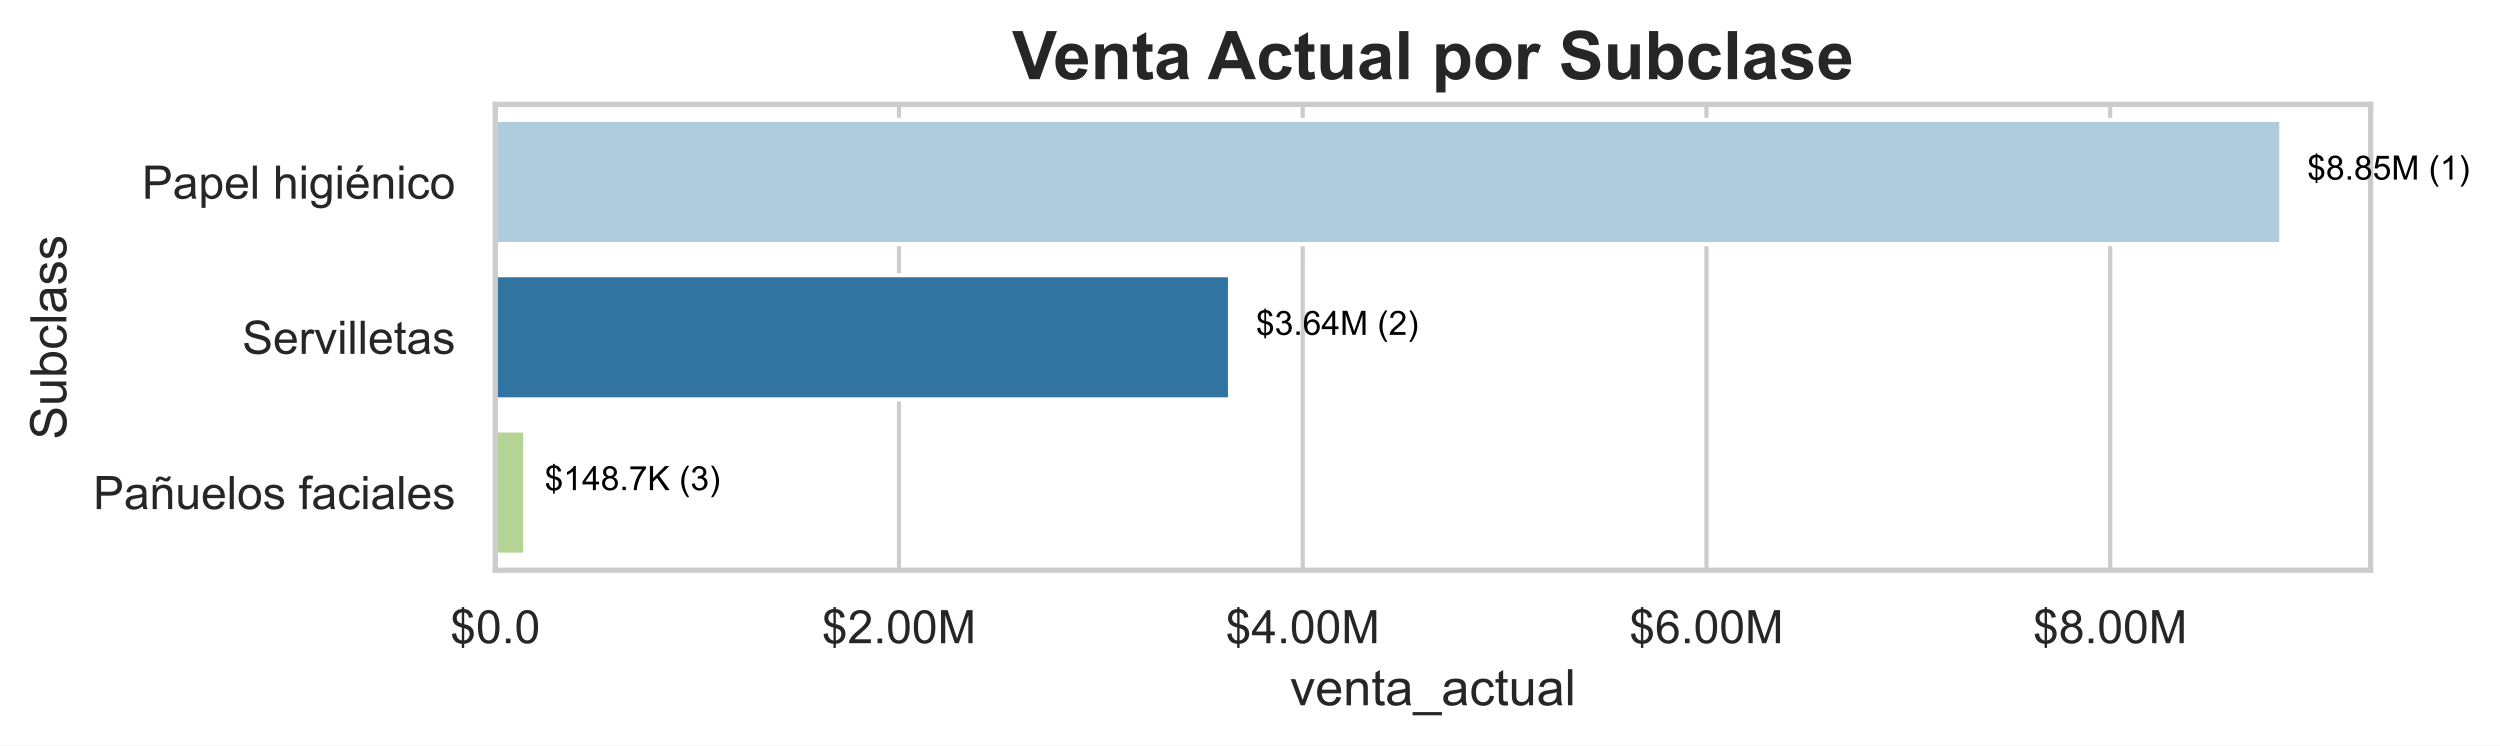
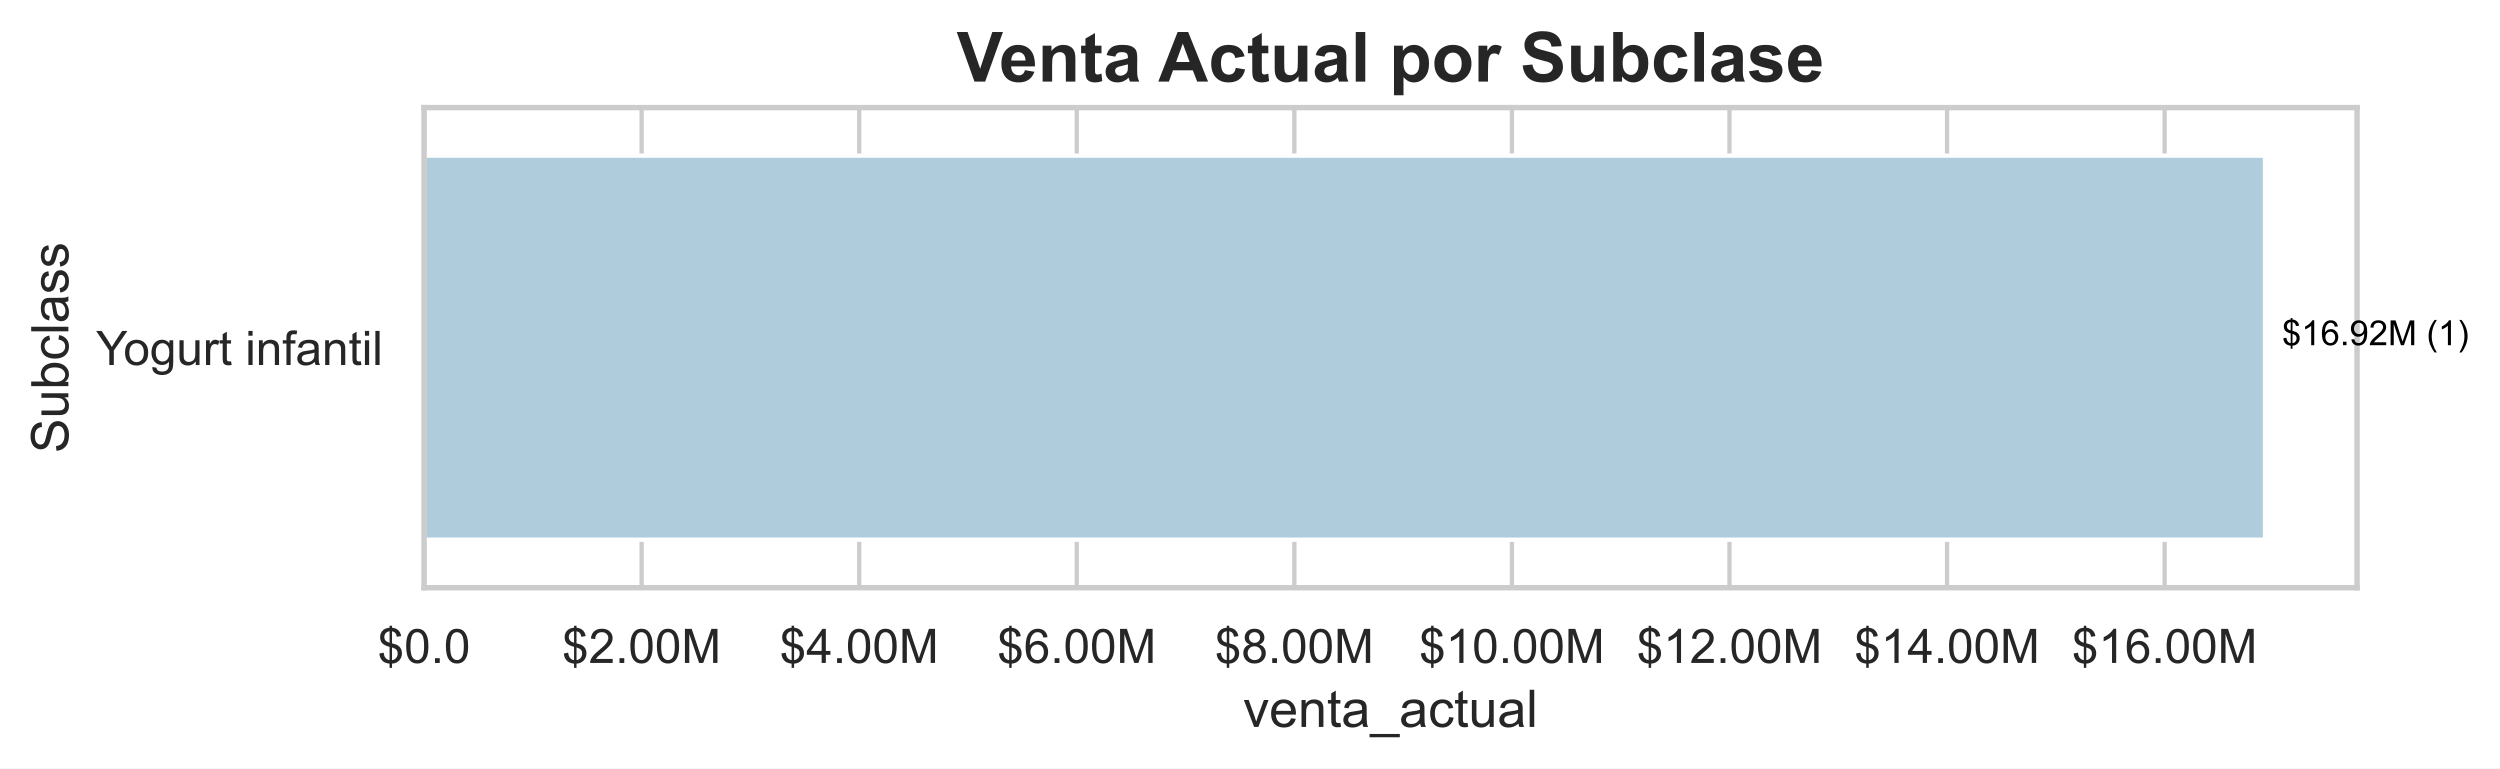
- <svg xmlns="http://www.w3.org/2000/svg" xmlns:xlink="http://www.w3.org/1999/xlink" width="595.083pt" height="177.462pt" viewBox="0 0 595.083 177.462" version="1.1">
+ <svg xmlns="http://www.w3.org/2000/svg" xmlns:xlink="http://www.w3.org/1999/xlink" width="577.345pt" height="177.462pt" viewBox="0 0 577.345 177.462" version="1.1">
  <defs>
    <style type="text/css">*{stroke-linejoin: round; stroke-linecap: butt}</style>
  </defs>
  <g id="figure_1">
    <g id="patch_1">
-       <path d="M 0 177.462  L 595.083 177.462  L 595.083 0  L 0 0  z " style="fill: #ffffff" />
+       <path d="M 0 177.462  L 577.345 177.462  L 577.345 0  L 0 0  z " style="fill: #ffffff" />
    </g>
    <g id="axes_1">
      <g id="patch_2">
-         <path d="M 117.892 135.727  L 564.292 135.727  L 564.292 24.848  L 117.892 24.848  z " style="fill: #ffffff" />
+         <path d="M 97.929 135.727  L 544.329 135.727  L 544.329 24.848  L 97.929 24.848  z " style="fill: #ffffff" />
      </g>
      <g id="matplotlib.axis_1">
        <g id="xtick_1">
          <g id="line2d_1">
-             <path d="M 117.892 135.727  L 117.892 24.848  " clip-path="url(#p98c18f32c8)" style="fill: none; stroke: #cccccc; stroke-linecap: round" />
+             <path d="M 97.929 135.727  L 97.929 24.848  " clip-path="url(#pf381d543d7)" style="fill: none; stroke: #cccccc; stroke-linecap: round" />
          </g>
          <g id="text_1">
-             <g style="fill: #262626" transform="translate(107.1885 153.1011) scale(0.11 -0.11)">
+             <g style="fill: #262626" transform="translate(87.22523 153.1011) scale(0.11 -0.11)">
              <defs>
                <path id="ArialMT-24" d="M 1594 -659  L 1594 -97  Q 1172 -44 908 92  Q 644 228 451 531  Q 259 834 228 1272  L 794 1378  Q 859 925 1025 713  Q 1263 413 1594 378  L 1594 2169  Q 1247 2234 884 2438  Q 616 2588 470 2853  Q 325 3119 325 3456  Q 325 4056 750 4428  Q 1034 4678 1594 4734  L 1594 5003  L 1925 5003  L 1925 4734  Q 2416 4688 2703 4447  Q 3072 4141 3147 3606  L 2566 3519  Q 2516 3850 2358 4026  Q 2200 4203 1925 4259  L 1925 2638  Q 2350 2531 2488 2472  Q 2750 2356 2915 2190  Q 3081 2025 3170 1797  Q 3259 1569 3259 1303  Q 3259 719 2887 328  Q 2516 -63 1925 -91  L 1925 -659  L 1594 -659  z M 1594 4266  Q 1266 4216 1077 4003  Q 888 3791 888 3500  Q 888 3213 1048 3019  Q 1209 2825 1594 2709  L 1594 4266  z M 1925 378  Q 2253 419 2467 662  Q 2681 906 2681 1266  Q 2681 1572 2529 1758  Q 2378 1944 1925 2091  L 1925 378  z " transform="scale(0.015625)" />
                <path id="ArialMT-30" d="M 266 2259  Q 266 3072 433 3567  Q 600 4063 929 4331  Q 1259 4600 1759 4600  Q 2128 4600 2406 4451  Q 2684 4303 2865 4023  Q 3047 3744 3150 3342  Q 3253 2941 3253 2259  Q 3253 1453 3087 958  Q 2922 463 2592 192  Q 2263 -78 1759 -78  Q 1097 -78 719 397  Q 266 969 266 2259  z M 844 2259  Q 844 1131 1108 757  Q 1372 384 1759 384  Q 2147 384 2411 759  Q 2675 1134 2675 2259  Q 2675 3391 2411 3762  Q 2147 4134 1753 4134  Q 1366 4134 1134 3806  Q 844 3388 844 2259  z " transform="scale(0.015625)" />
                <path id="ArialMT-2e" d="M 581 0  L 581 641  L 1222 641  L 1222 0  L 581 0  z " transform="scale(0.015625)" />
              </defs>
              <use xlink:href="#ArialMT-24" />
              <use xlink:href="#ArialMT-30" x="55.615" />
              <use xlink:href="#ArialMT-2e" x="111.23" />
              <use xlink:href="#ArialMT-30" x="139.014" />
            </g>
          </g>
        </g>
        <g id="xtick_2">
          <g id="line2d_2">
-             <path d="M 213.993 135.727  L 213.993 24.848  " clip-path="url(#p98c18f32c8)" style="fill: none; stroke: #cccccc; stroke-linecap: round" />
+             <path d="M 148.175 135.727  L 148.175 24.848  " clip-path="url(#pf381d543d7)" style="fill: none; stroke: #cccccc; stroke-linecap: round" />
          </g>
          <g id="text_2">
-             <g style="fill: #262626" transform="translate(195.6493 153.1011) scale(0.11 -0.11)">
+             <g style="fill: #262626" transform="translate(129.8313 153.1011) scale(0.11 -0.11)">
              <defs>
                <path id="ArialMT-32" d="M 3222 541  L 3222 0  L 194 0  Q 188 203 259 391  Q 375 700 629 1000  Q 884 1300 1366 1694  Q 2113 2306 2375 2664  Q 2638 3022 2638 3341  Q 2638 3675 2398 3904  Q 2159 4134 1775 4134  Q 1369 4134 1125 3890  Q 881 3647 878 3216  L 300 3275  Q 359 3922 746 4261  Q 1134 4600 1788 4600  Q 2447 4600 2831 4234  Q 3216 3869 3216 3328  Q 3216 3053 3103 2787  Q 2991 2522 2730 2228  Q 2469 1934 1863 1422  Q 1356 997 1212 845  Q 1069 694 975 541  L 3222 541  z " transform="scale(0.015625)" />
                <path id="ArialMT-4d" d="M 475 0  L 475 4581  L 1388 4581  L 2472 1338  Q 2622 884 2691 659  Q 2769 909 2934 1394  L 4031 4581  L 4847 4581  L 4847 0  L 4263 0  L 4263 3834  L 2931 0  L 2384 0  L 1059 3900  L 1059 0  L 475 0  z " transform="scale(0.015625)" />
              </defs>
              <use xlink:href="#ArialMT-24" />
              <use xlink:href="#ArialMT-32" x="55.615" />
              <use xlink:href="#ArialMT-2e" x="111.23" />
              <use xlink:href="#ArialMT-30" x="139.014" />
              <use xlink:href="#ArialMT-30" x="194.629" />
              <use xlink:href="#ArialMT-4d" x="250.244" />
            </g>
          </g>
        </g>
        <g id="xtick_3">
          <g id="line2d_3">
-             <path d="M 310.093 135.727  L 310.093 24.848  " clip-path="url(#p98c18f32c8)" style="fill: none; stroke: #cccccc; stroke-linecap: round" />
+             <path d="M 198.421 135.727  L 198.421 24.848  " clip-path="url(#pf381d543d7)" style="fill: none; stroke: #cccccc; stroke-linecap: round" />
          </g>
          <g id="text_3">
-             <g style="fill: #262626" transform="translate(291.75 153.1011) scale(0.11 -0.11)">
+             <g style="fill: #262626" transform="translate(180.0772 153.1011) scale(0.11 -0.11)">
              <defs>
                <path id="ArialMT-34" d="M 2069 0  L 2069 1097  L 81 1097  L 81 1613  L 2172 4581  L 2631 4581  L 2631 1613  L 3250 1613  L 3250 1097  L 2631 1097  L 2631 0  L 2069 0  z M 2069 1613  L 2069 3678  L 634 1613  L 2069 1613  z " transform="scale(0.015625)" />
              </defs>
              <use xlink:href="#ArialMT-24" />
              <use xlink:href="#ArialMT-34" x="55.615" />
              <use xlink:href="#ArialMT-2e" x="111.23" />
              <use xlink:href="#ArialMT-30" x="139.014" />
              <use xlink:href="#ArialMT-30" x="194.629" />
              <use xlink:href="#ArialMT-4d" x="250.244" />
            </g>
          </g>
        </g>
        <g id="xtick_4">
          <g id="line2d_4">
-             <path d="M 406.194 135.727  L 406.194 24.848  " clip-path="url(#p98c18f32c8)" style="fill: none; stroke: #cccccc; stroke-linecap: round" />
+             <path d="M 248.666 135.727  L 248.666 24.848  " clip-path="url(#pf381d543d7)" style="fill: none; stroke: #cccccc; stroke-linecap: round" />
          </g>
          <g id="text_4">
-             <g style="fill: #262626" transform="translate(387.8507 153.1011) scale(0.11 -0.11)">
+             <g style="fill: #262626" transform="translate(230.3231 153.1011) scale(0.11 -0.11)">
              <defs>
                <path id="ArialMT-36" d="M 3184 3459  L 2625 3416  Q 2550 3747 2413 3897  Q 2184 4138 1850 4138  Q 1581 4138 1378 3988  Q 1113 3794 959 3422  Q 806 3050 800 2363  Q 1003 2672 1297 2822  Q 1591 2972 1913 2972  Q 2475 2972 2870 2558  Q 3266 2144 3266 1488  Q 3266 1056 3080 686  Q 2894 316 2569 119  Q 2244 -78 1831 -78  Q 1128 -78 684 439  Q 241 956 241 2144  Q 241 3472 731 4075  Q 1159 4600 1884 4600  Q 2425 4600 2770 4297  Q 3116 3994 3184 3459  z M 888 1484  Q 888 1194 1011 928  Q 1134 663 1356 523  Q 1578 384 1822 384  Q 2178 384 2434 671  Q 2691 959 2691 1453  Q 2691 1928 2437 2201  Q 2184 2475 1800 2475  Q 1419 2475 1153 2201  Q 888 1928 888 1484  z " transform="scale(0.015625)" />
              </defs>
              <use xlink:href="#ArialMT-24" />
              <use xlink:href="#ArialMT-36" x="55.615" />
              <use xlink:href="#ArialMT-2e" x="111.23" />
              <use xlink:href="#ArialMT-30" x="139.014" />
              <use xlink:href="#ArialMT-30" x="194.629" />
              <use xlink:href="#ArialMT-4d" x="250.244" />
            </g>
          </g>
        </g>
        <g id="xtick_5">
          <g id="line2d_5">
-             <path d="M 502.295 135.727  L 502.295 24.848  " clip-path="url(#p98c18f32c8)" style="fill: none; stroke: #cccccc; stroke-linecap: round" />
+             <path d="M 298.912 135.727  L 298.912 24.848  " clip-path="url(#pf381d543d7)" style="fill: none; stroke: #cccccc; stroke-linecap: round" />
          </g>
          <g id="text_5">
-             <g style="fill: #262626" transform="translate(483.9513 153.1011) scale(0.11 -0.11)">
+             <g style="fill: #262626" transform="translate(280.569 153.1011) scale(0.11 -0.11)">
              <defs>
                <path id="ArialMT-38" d="M 1131 2484  Q 781 2613 612 2850  Q 444 3088 444 3419  Q 444 3919 803 4259  Q 1163 4600 1759 4600  Q 2359 4600 2725 4251  Q 3091 3903 3091 3403  Q 3091 3084 2923 2848  Q 2756 2613 2416 2484  Q 2838 2347 3058 2040  Q 3278 1734 3278 1309  Q 3278 722 2862 322  Q 2447 -78 1769 -78  Q 1091 -78 675 323  Q 259 725 259 1325  Q 259 1772 486 2073  Q 713 2375 1131 2484  z M 1019 3438  Q 1019 3113 1228 2906  Q 1438 2700 1772 2700  Q 2097 2700 2305 2904  Q 2513 3109 2513 3406  Q 2513 3716 2298 3927  Q 2084 4138 1766 4138  Q 1444 4138 1231 3931  Q 1019 3725 1019 3438  z M 838 1322  Q 838 1081 952 856  Q 1066 631 1291 507  Q 1516 384 1775 384  Q 2178 384 2440 643  Q 2703 903 2703 1303  Q 2703 1709 2433 1975  Q 2163 2241 1756 2241  Q 1359 2241 1098 1978  Q 838 1716 838 1322  z " transform="scale(0.015625)" />
              </defs>
              <use xlink:href="#ArialMT-24" />
              <use xlink:href="#ArialMT-38" x="55.615" />
              <use xlink:href="#ArialMT-2e" x="111.23" />
              <use xlink:href="#ArialMT-30" x="139.014" />
              <use xlink:href="#ArialMT-30" x="194.629" />
              <use xlink:href="#ArialMT-4d" x="250.244" />
            </g>
          </g>
        </g>
-         <g id="text_6">
-           <g style="fill: #262626" transform="translate(307.0692 167.8767) scale(0.12 -0.12)">
+         <g id="xtick_6">
+           <g id="line2d_6">
+             <path d="M 349.158 135.727  L 349.158 24.848  " clip-path="url(#pf381d543d7)" style="fill: none; stroke: #cccccc; stroke-linecap: round" />
+           </g>
+           <g id="text_6">
+             <g style="fill: #262626" transform="translate(327.7564 153.1011) scale(0.11 -0.11)">
+               <defs>
+                 <path id="ArialMT-31" d="M 2384 0  L 1822 0  L 1822 3584  Q 1619 3391 1289 3197  Q 959 3003 697 2906  L 697 3450  Q 1169 3672 1522 3987  Q 1875 4303 2022 4600  L 2384 4600  L 2384 0  z " transform="scale(0.015625)" />
+               </defs>
+               <use xlink:href="#ArialMT-24" />
+               <use xlink:href="#ArialMT-31" x="55.615" />
+               <use xlink:href="#ArialMT-30" x="111.23" />
+               <use xlink:href="#ArialMT-2e" x="166.846" />
+               <use xlink:href="#ArialMT-30" x="194.629" />
+               <use xlink:href="#ArialMT-30" x="250.244" />
+               <use xlink:href="#ArialMT-4d" x="305.859" />
+             </g>
+           </g>
+         </g>
+         <g id="xtick_7">
+           <g id="line2d_7">
+             <path d="M 399.404 135.727  L 399.404 24.848  " clip-path="url(#pf381d543d7)" style="fill: none; stroke: #cccccc; stroke-linecap: round" />
+           </g>
+           <g id="text_7">
+             <g style="fill: #262626" transform="translate(378.0024 153.1011) scale(0.11 -0.11)">
+               <use xlink:href="#ArialMT-24" />
+               <use xlink:href="#ArialMT-31" x="55.615" />
+               <use xlink:href="#ArialMT-32" x="111.23" />
+               <use xlink:href="#ArialMT-2e" x="166.846" />
+               <use xlink:href="#ArialMT-30" x="194.629" />
+               <use xlink:href="#ArialMT-30" x="250.244" />
+               <use xlink:href="#ArialMT-4d" x="305.859" />
+             </g>
+           </g>
+         </g>
+         <g id="xtick_8">
+           <g id="line2d_8">
+             <path d="M 449.65 135.727  L 449.65 24.848  " clip-path="url(#pf381d543d7)" style="fill: none; stroke: #cccccc; stroke-linecap: round" />
+           </g>
+           <g id="text_8">
+             <g style="fill: #262626" transform="translate(428.2483 153.1011) scale(0.11 -0.11)">
+               <use xlink:href="#ArialMT-24" />
+               <use xlink:href="#ArialMT-31" x="55.615" />
+               <use xlink:href="#ArialMT-34" x="111.23" />
+               <use xlink:href="#ArialMT-2e" x="166.846" />
+               <use xlink:href="#ArialMT-30" x="194.629" />
+               <use xlink:href="#ArialMT-30" x="250.244" />
+               <use xlink:href="#ArialMT-4d" x="305.859" />
+             </g>
+           </g>
+         </g>
+         <g id="xtick_9">
+           <g id="line2d_9">
+             <path d="M 499.896 135.727  L 499.896 24.848  " clip-path="url(#pf381d543d7)" style="fill: none; stroke: #cccccc; stroke-linecap: round" />
+           </g>
+           <g id="text_9">
+             <g style="fill: #262626" transform="translate(478.4942 153.1011) scale(0.11 -0.11)">
+               <use xlink:href="#ArialMT-24" />
+               <use xlink:href="#ArialMT-31" x="55.615" />
+               <use xlink:href="#ArialMT-36" x="111.23" />
+               <use xlink:href="#ArialMT-2e" x="166.846" />
+               <use xlink:href="#ArialMT-30" x="194.629" />
+               <use xlink:href="#ArialMT-30" x="250.244" />
+               <use xlink:href="#ArialMT-4d" x="305.859" />
+             </g>
+           </g>
+         </g>
+         <g id="text_10">
+           <g style="fill: #262626" transform="translate(287.1059 167.8767) scale(0.12 -0.12)">
            <defs>
              <path id="ArialMT-76" d="M 1344 0  L 81 3319  L 675 3319  L 1388 1331  Q 1503 1009 1600 663  Q 1675 925 1809 1294  L 2547 3319  L 3125 3319  L 1869 0  L 1344 0  z " transform="scale(0.015625)" />
              <path id="ArialMT-65" d="M 2694 1069  L 3275 997  Q 3138 488 2766 206  Q 2394 -75 1816 -75  Q 1088 -75 661 373  Q 234 822 234 1631  Q 234 2469 665 2931  Q 1097 3394 1784 3394  Q 2450 3394 2872 2941  Q 3294 2488 3294 1666  Q 3294 1616 3291 1516  L 816 1516  Q 847 969 1125 678  Q 1403 388 1819 388  Q 2128 388 2347 550  Q 2566 713 2694 1069  z M 847 1978  L 2700 1978  Q 2663 2397 2488 2606  Q 2219 2931 1791 2931  Q 1403 2931 1139 2672  Q 875 2413 847 1978  z " transform="scale(0.015625)" />
              <path id="ArialMT-6e" d="M 422 0  L 422 3319  L 928 3319  L 928 2847  Q 1294 3394 1984 3394  Q 2284 3394 2536 3286  Q 2788 3178 2913 3003  Q 3038 2828 3088 2588  Q 3119 2431 3119 2041  L 3119 0  L 2556 0  L 2556 2019  Q 2556 2363 2490 2533  Q 2425 2703 2258 2804  Q 2091 2906 1866 2906  Q 1506 2906 1245 2678  Q 984 2450 984 1813  L 984 0  L 422 0  z " transform="scale(0.015625)" />
              <path id="ArialMT-74" d="M 1650 503  L 1731 6  Q 1494 -44 1306 -44  Q 1000 -44 831 53  Q 663 150 594 308  Q 525 466 525 972  L 525 2881  L 113 2881  L 113 3319  L 525 3319  L 525 4141  L 1084 4478  L 1084 3319  L 1650 3319  L 1650 2881  L 1084 2881  L 1084 941  Q 1084 700 1114 631  Q 1144 563 1211 522  Q 1278 481 1403 481  Q 1497 481 1650 503  z " transform="scale(0.015625)" />
              <path id="ArialMT-61" d="M 2588 409  Q 2275 144 1986 34  Q 1697 -75 1366 -75  Q 819 -75 525 192  Q 231 459 231 875  Q 231 1119 342 1320  Q 453 1522 633 1644  Q 813 1766 1038 1828  Q 1203 1872 1538 1913  Q 2219 1994 2541 2106  Q 2544 2222 2544 2253  Q 2544 2597 2384 2738  Q 2169 2928 1744 2928  Q 1347 2928 1158 2789  Q 969 2650 878 2297  L 328 2372  Q 403 2725 575 2942  Q 747 3159 1072 3276  Q 1397 3394 1825 3394  Q 2250 3394 2515 3294  Q 2781 3194 2906 3042  Q 3031 2891 3081 2659  Q 3109 2516 3109 2141  L 3109 1391  Q 3109 606 3145 398  Q 3181 191 3288 0  L 2700 0  Q 2613 175 2588 409  z M 2541 1666  Q 2234 1541 1622 1453  Q 1275 1403 1131 1340  Q 988 1278 909 1158  Q 831 1038 831 891  Q 831 666 1001 516  Q 1172 366 1500 366  Q 1825 366 2078 508  Q 2331 650 2450 897  Q 2541 1088 2541 1459  L 2541 1666  z " transform="scale(0.015625)" />
              <path id="ArialMT-5f" d="M -97 -1272  L -97 -866  L 3631 -866  L 3631 -1272  L -97 -1272  z " transform="scale(0.015625)" />
              <path id="ArialMT-63" d="M 2588 1216  L 3141 1144  Q 3050 572 2676 248  Q 2303 -75 1759 -75  Q 1078 -75 664 370  Q 250 816 250 1647  Q 250 2184 428 2587  Q 606 2991 970 3192  Q 1334 3394 1763 3394  Q 2303 3394 2647 3120  Q 2991 2847 3088 2344  L 2541 2259  Q 2463 2594 2264 2762  Q 2066 2931 1784 2931  Q 1359 2931 1093 2626  Q 828 2322 828 1663  Q 828 994 1084 691  Q 1341 388 1753 388  Q 2084 388 2306 591  Q 2528 794 2588 1216  z " transform="scale(0.015625)" />
              <path id="ArialMT-75" d="M 2597 0  L 2597 488  Q 2209 -75 1544 -75  Q 1250 -75 995 37  Q 741 150 617 320  Q 494 491 444 738  Q 409 903 409 1263  L 409 3319  L 972 3319  L 972 1478  Q 972 1038 1006 884  Q 1059 663 1231 536  Q 1403 409 1656 409  Q 1909 409 2131 539  Q 2353 669 2445 892  Q 2538 1116 2538 1541  L 2538 3319  L 3100 3319  L 3100 0  L 2597 0  z " transform="scale(0.015625)" />
              <path id="ArialMT-6c" d="M 409 0  L 409 4581  L 972 4581  L 972 0  L 409 0  z " transform="scale(0.015625)" />
            </defs>
            <use xlink:href="#ArialMT-76" />
            <use xlink:href="#ArialMT-65" x="50" />
            <use xlink:href="#ArialMT-6e" x="105.615" />
            <use xlink:href="#ArialMT-74" x="161.23" />
            <use xlink:href="#ArialMT-61" x="189.014" />
            <use xlink:href="#ArialMT-5f" x="244.629" />
            <use xlink:href="#ArialMT-61" x="300.244" />
            <use xlink:href="#ArialMT-63" x="355.859" />
            <use xlink:href="#ArialMT-74" x="405.859" />
            <use xlink:href="#ArialMT-75" x="433.643" />
            <use xlink:href="#ArialMT-61" x="489.258" />
            <use xlink:href="#ArialMT-6c" x="544.873" />
          </g>
        </g>
      </g>
      <g id="matplotlib.axis_2">
        <g id="ytick_1">
-           <g id="text_7">
-             <g style="fill: #262626" transform="translate(33.78625 47.28578) scale(0.11 -0.11)">
-               <defs>
-                 <path id="ArialMT-50" d="M 494 0  L 494 4581  L 2222 4581  Q 2678 4581 2919 4538  Q 3256 4481 3484 4323  Q 3713 4166 3852 3881  Q 3991 3597 3991 3256  Q 3991 2672 3619 2267  Q 3247 1863 2275 1863  L 1100 1863  L 1100 0  L 494 0  z M 1100 2403  L 2284 2403  Q 2872 2403 3119 2622  Q 3366 2841 3366 3238  Q 3366 3525 3220 3729  Q 3075 3934 2838 4000  Q 2684 4041 2272 4041  L 1100 4041  L 1100 2403  z " transform="scale(0.015625)" />
-                 <path id="ArialMT-70" d="M 422 -1272  L 422 3319  L 934 3319  L 934 2888  Q 1116 3141 1344 3267  Q 1572 3394 1897 3394  Q 2322 3394 2647 3175  Q 2972 2956 3137 2557  Q 3303 2159 3303 1684  Q 3303 1175 3120 767  Q 2938 359 2589 142  Q 2241 -75 1856 -75  Q 1575 -75 1351 44  Q 1128 163 984 344  L 984 -1272  L 422 -1272  z M 931 1641  Q 931 1000 1190 694  Q 1450 388 1819 388  Q 2194 388 2461 705  Q 2728 1022 2728 1688  Q 2728 2322 2467 2637  Q 2206 2953 1844 2953  Q 1484 2953 1207 2617  Q 931 2281 931 1641  z " transform="scale(0.015625)" />
+           <g id="text_11">
+             <g style="fill: #262626" transform="translate(22.17438 84.29133) scale(0.11 -0.11)">
+               <defs>
+                 <path id="ArialMT-59" d="M 1784 0  L 1784 1941  L 19 4581  L 756 4581  L 1659 3200  Q 1909 2813 2125 2425  Q 2331 2784 2625 3234  L 3513 4581  L 4219 4581  L 2391 1941  L 2391 0  L 1784 0  z " transform="scale(0.015625)" />
+                 <path id="ArialMT-6f" d="M 213 1659  Q 213 2581 725 3025  Q 1153 3394 1769 3394  Q 2453 3394 2887 2945  Q 3322 2497 3322 1706  Q 3322 1066 3130 698  Q 2938 331 2570 128  Q 2203 -75 1769 -75  Q 1072 -75 642 372  Q 213 819 213 1659  z M 791 1659  Q 791 1022 1069 705  Q 1347 388 1769 388  Q 2188 388 2466 706  Q 2744 1025 2744 1678  Q 2744 2294 2464 2611  Q 2184 2928 1769 2928  Q 1347 2928 1069 2612  Q 791 2297 791 1659  z " transform="scale(0.015625)" />
+                 <path id="ArialMT-67" d="M 319 -275  L 866 -356  Q 900 -609 1056 -725  Q 1266 -881 1628 -881  Q 2019 -881 2231 -725  Q 2444 -569 2519 -288  Q 2563 -116 2559 434  Q 2191 0 1641 0  Q 956 0 581 494  Q 206 988 206 1678  Q 206 2153 378 2554  Q 550 2956 876 3175  Q 1203 3394 1644 3394  Q 2231 3394 2613 2919  L 2613 3319  L 3131 3319  L 3131 450  Q 3131 -325 2973 -648  Q 2816 -972 2473 -1159  Q 2131 -1347 1631 -1347  Q 1038 -1347 672 -1080  Q 306 -813 319 -275  z M 784 1719  Q 784 1066 1043 766  Q 1303 466 1694 466  Q 2081 466 2343 764  Q 2606 1063 2606 1700  Q 2606 2309 2336 2618  Q 2066 2928 1684 2928  Q 1309 2928 1046 2623  Q 784 2319 784 1719  z " transform="scale(0.015625)" />
+                 <path id="ArialMT-72" d="M 416 0  L 416 3319  L 922 3319  L 922 2816  Q 1116 3169 1280 3281  Q 1444 3394 1641 3394  Q 1925 3394 2219 3213  L 2025 2691  Q 1819 2813 1613 2813  Q 1428 2813 1281 2702  Q 1134 2591 1072 2394  Q 978 2094 978 1738  L 978 0  L 416 0  z " transform="scale(0.015625)" />
                <path id="ArialMT-20" transform="scale(0.015625)" />
-                 <path id="ArialMT-68" d="M 422 0  L 422 4581  L 984 4581  L 984 2938  Q 1378 3394 1978 3394  Q 2347 3394 2619 3248  Q 2891 3103 3008 2847  Q 3125 2591 3125 2103  L 3125 0  L 2563 0  L 2563 2103  Q 2563 2525 2380 2717  Q 2197 2909 1863 2909  Q 1613 2909 1392 2779  Q 1172 2650 1078 2428  Q 984 2206 984 1816  L 984 0  L 422 0  z " transform="scale(0.015625)" />
                <path id="ArialMT-69" d="M 425 3934  L 425 4581  L 988 4581  L 988 3934  L 425 3934  z M 425 0  L 425 3319  L 988 3319  L 988 0  L 425 0  z " transform="scale(0.015625)" />
-                 <path id="ArialMT-67" d="M 319 -275  L 866 -356  Q 900 -609 1056 -725  Q 1266 -881 1628 -881  Q 2019 -881 2231 -725  Q 2444 -569 2519 -288  Q 2563 -116 2559 434  Q 2191 0 1641 0  Q 956 0 581 494  Q 206 988 206 1678  Q 206 2153 378 2554  Q 550 2956 876 3175  Q 1203 3394 1644 3394  Q 2231 3394 2613 2919  L 2613 3319  L 3131 3319  L 3131 450  Q 3131 -325 2973 -648  Q 2816 -972 2473 -1159  Q 2131 -1347 1631 -1347  Q 1038 -1347 672 -1080  Q 306 -813 319 -275  z M 784 1719  Q 784 1066 1043 766  Q 1303 466 1694 466  Q 2081 466 2343 764  Q 2606 1063 2606 1700  Q 2606 2309 2336 2618  Q 2066 2928 1684 2928  Q 1309 2928 1046 2623  Q 784 2319 784 1719  z " transform="scale(0.015625)" />
-                 <path id="ArialMT-e9" d="M 2694 1069  L 3275 997  Q 3138 488 2766 206  Q 2394 -75 1816 -75  Q 1088 -75 661 373  Q 234 822 234 1631  Q 234 2469 665 2931  Q 1097 3394 1784 3394  Q 2450 3394 2872 2941  Q 3294 2488 3294 1666  Q 3294 1616 3291 1516  L 816 1516  Q 847 969 1125 678  Q 1403 388 1819 388  Q 2128 388 2347 550  Q 2566 713 2694 1069  z M 847 1978  L 2700 1978  Q 2663 2397 2488 2606  Q 2219 2931 1791 2931  Q 1403 2931 1139 2672  Q 875 2413 847 1978  z M 1454 3731  L 1869 4606  L 2607 4606  L 1919 3731  L 1454 3731  z " transform="scale(0.015625)" />
-                 <path id="ArialMT-6f" d="M 213 1659  Q 213 2581 725 3025  Q 1153 3394 1769 3394  Q 2453 3394 2887 2945  Q 3322 2497 3322 1706  Q 3322 1066 3130 698  Q 2938 331 2570 128  Q 2203 -75 1769 -75  Q 1072 -75 642 372  Q 213 819 213 1659  z M 791 1659  Q 791 1022 1069 705  Q 1347 388 1769 388  Q 2188 388 2466 706  Q 2744 1025 2744 1678  Q 2744 2294 2464 2611  Q 2184 2928 1769 2928  Q 1347 2928 1069 2612  Q 791 2297 791 1659  z " transform="scale(0.015625)" />
-               </defs>
-               <use xlink:href="#ArialMT-50" />
-               <use xlink:href="#ArialMT-61" x="66.699" />
-               <use xlink:href="#ArialMT-70" x="122.314" />
-               <use xlink:href="#ArialMT-65" x="177.93" />
-               <use xlink:href="#ArialMT-6c" x="233.545" />
-               <use xlink:href="#ArialMT-20" x="255.762" />
-               <use xlink:href="#ArialMT-68" x="283.545" />
-               <use xlink:href="#ArialMT-69" x="339.16" />
-               <use xlink:href="#ArialMT-67" x="361.377" />
-               <use xlink:href="#ArialMT-69" x="416.992" />
-               <use xlink:href="#ArialMT-e9" x="439.209" />
-               <use xlink:href="#ArialMT-6e" x="494.824" />
-               <use xlink:href="#ArialMT-69" x="550.439" />
-               <use xlink:href="#ArialMT-63" x="572.656" />
-               <use xlink:href="#ArialMT-6f" x="622.656" />
-             </g>
-           </g>
-         </g>
-         <g id="ytick_2">
-           <g id="text_8">
-             <g style="fill: #262626" transform="translate(57.65281 84.2243) scale(0.11 -0.11)">
-               <defs>
-                 <path id="ArialMT-53" d="M 288 1472  L 859 1522  Q 900 1178 1048 958  Q 1197 738 1509 602  Q 1822 466 2213 466  Q 2559 466 2825 569  Q 3091 672 3220 851  Q 3350 1031 3350 1244  Q 3350 1459 3225 1620  Q 3100 1781 2813 1891  Q 2628 1963 1997 2114  Q 1366 2266 1113 2400  Q 784 2572 623 2826  Q 463 3081 463 3397  Q 463 3744 659 4045  Q 856 4347 1234 4503  Q 1613 4659 2075 4659  Q 2584 4659 2973 4495  Q 3363 4331 3572 4012  Q 3781 3694 3797 3291  L 3216 3247  Q 3169 3681 2898 3903  Q 2628 4125 2100 4125  Q 1550 4125 1298 3923  Q 1047 3722 1047 3438  Q 1047 3191 1225 3031  Q 1400 2872 2139 2705  Q 2878 2538 3153 2413  Q 3553 2228 3743 1945  Q 3934 1663 3934 1294  Q 3934 928 3725 604  Q 3516 281 3123 101  Q 2731 -78 2241 -78  Q 1619 -78 1198 103  Q 778 284 539 648  Q 300 1013 288 1472  z " transform="scale(0.015625)" />
-                 <path id="ArialMT-72" d="M 416 0  L 416 3319  L 922 3319  L 922 2816  Q 1116 3169 1280 3281  Q 1444 3394 1641 3394  Q 1925 3394 2219 3213  L 2025 2691  Q 1819 2813 1613 2813  Q 1428 2813 1281 2702  Q 1134 2591 1072 2394  Q 978 2094 978 1738  L 978 0  L 416 0  z " transform="scale(0.015625)" />
-                 <path id="ArialMT-73" d="M 197 991  L 753 1078  Q 800 744 1014 566  Q 1228 388 1613 388  Q 2000 388 2187 545  Q 2375 703 2375 916  Q 2375 1106 2209 1216  Q 2094 1291 1634 1406  Q 1016 1563 777 1677  Q 538 1791 414 1992  Q 291 2194 291 2438  Q 291 2659 392 2848  Q 494 3038 669 3163  Q 800 3259 1026 3326  Q 1253 3394 1513 3394  Q 1903 3394 2198 3281  Q 2494 3169 2634 2976  Q 2775 2784 2828 2463  L 2278 2388  Q 2241 2644 2061 2787  Q 1881 2931 1553 2931  Q 1166 2931 1000 2803  Q 834 2675 834 2503  Q 834 2394 903 2306  Q 972 2216 1119 2156  Q 1203 2125 1616 2013  Q 2213 1853 2448 1751  Q 2684 1650 2818 1456  Q 2953 1263 2953 975  Q 2953 694 2789 445  Q 2625 197 2315 61  Q 2006 -75 1616 -75  Q 969 -75 630 194  Q 291 463 197 991  z " transform="scale(0.015625)" />
-               </defs>
-               <use xlink:href="#ArialMT-53" />
-               <use xlink:href="#ArialMT-65" x="66.699" />
-               <use xlink:href="#ArialMT-72" x="122.314" />
-               <use xlink:href="#ArialMT-76" x="155.615" />
-               <use xlink:href="#ArialMT-69" x="205.615" />
-               <use xlink:href="#ArialMT-6c" x="227.832" />
-               <use xlink:href="#ArialMT-6c" x="250.049" />
-               <use xlink:href="#ArialMT-65" x="272.266" />
-               <use xlink:href="#ArialMT-74" x="327.881" />
-               <use xlink:href="#ArialMT-61" x="355.664" />
-               <use xlink:href="#ArialMT-73" x="411.279" />
-             </g>
-           </g>
-         </g>
-         <g id="ytick_3">
-           <g id="text_9">
-             <g style="fill: #262626" transform="translate(22.17438 121.1843) scale(0.11 -0.11)">
-               <defs>
-                 <path id="ArialMT-f1" d="M 422 0  L 422 3319  L 928 3319  L 928 2847  Q 1294 3394 1984 3394  Q 2284 3394 2536 3286  Q 2788 3178 2913 3003  Q 3038 2828 3088 2588  Q 3119 2431 3119 2041  L 3119 0  L 2556 0  L 2556 2019  Q 2556 2363 2490 2533  Q 2425 2703 2258 2804  Q 2091 2906 1866 2906  Q 1506 2906 1245 2678  Q 984 2450 984 1813  L 984 0  L 422 0  z M 822 3809  Q 819 4134 1000 4328  Q 1178 4522 1456 4522  Q 1650 4522 1984 4353  Q 2169 4259 2278 4259  Q 2378 4259 2431 4314  Q 2484 4369 2506 4531  L 2913 4531  Q 2903 4175 2733 3997  Q 2563 3819 2300 3819  Q 2103 3819 1781 3994  Q 1572 4106 1475 4106  Q 1369 4106 1303 4031  Q 1234 3956 1238 3809  L 822 3809  z " transform="scale(0.015625)" />
                <path id="ArialMT-66" d="M 556 0  L 556 2881  L 59 2881  L 59 3319  L 556 3319  L 556 3672  Q 556 4006 616 4169  Q 697 4388 901 4523  Q 1106 4659 1475 4659  Q 1713 4659 2000 4603  L 1916 4113  Q 1741 4144 1584 4144  Q 1328 4144 1222 4034  Q 1116 3925 1116 3625  L 1116 3319  L 1763 3319  L 1763 2881  L 1116 2881  L 1116 0  L 556 0  z " transform="scale(0.015625)" />
              </defs>
-               <use xlink:href="#ArialMT-50" />
-               <use xlink:href="#ArialMT-61" x="66.699" />
-               <use xlink:href="#ArialMT-f1" x="122.314" />
-               <use xlink:href="#ArialMT-75" x="177.93" />
-               <use xlink:href="#ArialMT-65" x="233.545" />
-               <use xlink:href="#ArialMT-6c" x="289.16" />
-               <use xlink:href="#ArialMT-6f" x="311.377" />
-               <use xlink:href="#ArialMT-73" x="366.992" />
-               <use xlink:href="#ArialMT-20" x="416.992" />
-               <use xlink:href="#ArialMT-66" x="444.775" />
-               <use xlink:href="#ArialMT-61" x="472.559" />
-               <use xlink:href="#ArialMT-63" x="528.174" />
-               <use xlink:href="#ArialMT-69" x="578.174" />
-               <use xlink:href="#ArialMT-61" x="600.391" />
-               <use xlink:href="#ArialMT-6c" x="656.006" />
-               <use xlink:href="#ArialMT-65" x="678.223" />
-               <use xlink:href="#ArialMT-73" x="733.838" />
-             </g>
-           </g>
-         </g>
-         <g id="text_10">
+               <use xlink:href="#ArialMT-59" />
+               <use xlink:href="#ArialMT-6f" x="57.574" />
+               <use xlink:href="#ArialMT-67" x="113.189" />
+               <use xlink:href="#ArialMT-75" x="168.805" />
+               <use xlink:href="#ArialMT-72" x="224.42" />
+               <use xlink:href="#ArialMT-74" x="257.721" />
+               <use xlink:href="#ArialMT-20" x="285.504" />
+               <use xlink:href="#ArialMT-69" x="313.287" />
+               <use xlink:href="#ArialMT-6e" x="335.504" />
+               <use xlink:href="#ArialMT-66" x="391.119" />
+               <use xlink:href="#ArialMT-61" x="418.902" />
+               <use xlink:href="#ArialMT-6e" x="474.518" />
+               <use xlink:href="#ArialMT-74" x="530.133" />
+               <use xlink:href="#ArialMT-69" x="557.916" />
+               <use xlink:href="#ArialMT-6c" x="580.133" />
+             </g>
+           </g>
+         </g>
+         <g id="text_12">
          <g style="fill: #262626" transform="translate(15.78937 104.6325) rotate(-90) scale(0.12 -0.12)">
            <defs>
+               <path id="ArialMT-53" d="M 288 1472  L 859 1522  Q 900 1178 1048 958  Q 1197 738 1509 602  Q 1822 466 2213 466  Q 2559 466 2825 569  Q 3091 672 3220 851  Q 3350 1031 3350 1244  Q 3350 1459 3225 1620  Q 3100 1781 2813 1891  Q 2628 1963 1997 2114  Q 1366 2266 1113 2400  Q 784 2572 623 2826  Q 463 3081 463 3397  Q 463 3744 659 4045  Q 856 4347 1234 4503  Q 1613 4659 2075 4659  Q 2584 4659 2973 4495  Q 3363 4331 3572 4012  Q 3781 3694 3797 3291  L 3216 3247  Q 3169 3681 2898 3903  Q 2628 4125 2100 4125  Q 1550 4125 1298 3923  Q 1047 3722 1047 3438  Q 1047 3191 1225 3031  Q 1400 2872 2139 2705  Q 2878 2538 3153 2413  Q 3553 2228 3743 1945  Q 3934 1663 3934 1294  Q 3934 928 3725 604  Q 3516 281 3123 101  Q 2731 -78 2241 -78  Q 1619 -78 1198 103  Q 778 284 539 648  Q 300 1013 288 1472  z " transform="scale(0.015625)" />
              <path id="ArialMT-62" d="M 941 0  L 419 0  L 419 4581  L 981 4581  L 981 2947  Q 1338 3394 1891 3394  Q 2197 3394 2470 3270  Q 2744 3147 2920 2923  Q 3097 2700 3197 2384  Q 3297 2069 3297 1709  Q 3297 856 2875 390  Q 2453 -75 1863 -75  Q 1275 -75 941 416  L 941 0  z M 934 1684  Q 934 1088 1097 822  Q 1363 388 1816 388  Q 2184 388 2453 708  Q 2722 1028 2722 1663  Q 2722 2313 2464 2622  Q 2206 2931 1841 2931  Q 1472 2931 1203 2611  Q 934 2291 934 1684  z " transform="scale(0.015625)" />
+               <path id="ArialMT-73" d="M 197 991  L 753 1078  Q 800 744 1014 566  Q 1228 388 1613 388  Q 2000 388 2187 545  Q 2375 703 2375 916  Q 2375 1106 2209 1216  Q 2094 1291 1634 1406  Q 1016 1563 777 1677  Q 538 1791 414 1992  Q 291 2194 291 2438  Q 291 2659 392 2848  Q 494 3038 669 3163  Q 800 3259 1026 3326  Q 1253 3394 1513 3394  Q 1903 3394 2198 3281  Q 2494 3169 2634 2976  Q 2775 2784 2828 2463  L 2278 2388  Q 2241 2644 2061 2787  Q 1881 2931 1553 2931  Q 1166 2931 1000 2803  Q 834 2675 834 2503  Q 834 2394 903 2306  Q 972 2216 1119 2156  Q 1203 2125 1616 2013  Q 2213 1853 2448 1751  Q 2684 1650 2818 1456  Q 2953 1263 2953 975  Q 2953 694 2789 445  Q 2625 197 2315 61  Q 2006 -75 1616 -75  Q 969 -75 630 194  Q 291 463 197 991  z " transform="scale(0.015625)" />
            </defs>
            <use xlink:href="#ArialMT-53" />
            <use xlink:href="#ArialMT-75" x="66.699" />
            <use xlink:href="#ArialMT-62" x="122.314" />
            <use xlink:href="#ArialMT-63" x="177.93" />
            <use xlink:href="#ArialMT-6c" x="227.93" />
            <use xlink:href="#ArialMT-61" x="250.146" />
            <use xlink:href="#ArialMT-73" x="305.762" />
            <use xlink:href="#ArialMT-73" x="355.762" />
          </g>
        </g>
      </g>
      <g id="patch_3">
-         <path d="M 117.892 28.544  L 543.035 28.544  L 543.035 58.111  L 117.892 58.111  z " clip-path="url(#p98c18f32c8)" style="fill: #aeccdb; stroke: #ffffff; stroke-linejoin: miter" />
+         <path d="M 97.929 35.935  L 523.072 35.935  L 523.072 124.639  L 97.929 124.639  z " clip-path="url(#pf381d543d7)" style="fill: #aeccdb; stroke: #ffffff; stroke-linejoin: miter" />
      </g>
      <g id="patch_4">
-         <path d="M 117.892 65.504  L 292.792 65.504  L 292.792 95.072  L 117.892 95.072  z " clip-path="url(#p98c18f32c8)" style="fill: #3274a1; stroke: #ffffff; stroke-linejoin: miter" />
+         <path d="M 97.929 135.727  L 97.929 24.848  " style="fill: none; stroke: #cccccc; stroke-width: 1.25; stroke-linejoin: miter; stroke-linecap: square" />
      </g>
      <g id="patch_5">
-         <path d="M 117.892 102.463  L 125.035 102.463  L 125.035 132.031  L 117.892 132.031  z " clip-path="url(#p98c18f32c8)" style="fill: #b3d495; stroke: #ffffff; stroke-linejoin: miter" />
+         <path d="M 544.329 135.727  L 544.329 24.848  " style="fill: none; stroke: #cccccc; stroke-width: 1.25; stroke-linejoin: miter; stroke-linecap: square" />
      </g>
      <g id="patch_6">
-         <path d="M 117.892 135.727  L 117.892 24.848  " style="fill: none; stroke: #cccccc; stroke-width: 1.25; stroke-linejoin: miter; stroke-linecap: square" />
+         <path d="M 97.929 135.727  L 544.329 135.727  " style="fill: none; stroke: #cccccc; stroke-width: 1.25; stroke-linejoin: miter; stroke-linecap: square" />
      </g>
      <g id="patch_7">
-         <path d="M 564.292 135.727  L 564.292 24.848  " style="fill: none; stroke: #cccccc; stroke-width: 1.25; stroke-linejoin: miter; stroke-linecap: square" />
-       </g>
-       <g id="patch_8">
-         <path d="M 117.892 135.727  L 564.292 135.727  " style="fill: none; stroke: #cccccc; stroke-width: 1.25; stroke-linejoin: miter; stroke-linecap: square" />
-       </g>
-       <g id="patch_9">
-         <path d="M 117.892 24.848  L 564.292 24.848  " style="fill: none; stroke: #cccccc; stroke-width: 1.25; stroke-linejoin: miter; stroke-linecap: square" />
-       </g>
-       <g id="text_11">
-         <g transform="translate(549.2035 42.75255) scale(0.08 -0.08)">
+         <path d="M 97.929 24.848  L 544.329 24.848  " style="fill: none; stroke: #cccccc; stroke-width: 1.25; stroke-linejoin: miter; stroke-linecap: square" />
+       </g>
+       <g id="text_13">
+         <g transform="translate(527.0158 79.71255) scale(0.08 -0.08)">
          <defs>
-             <path id="ArialMT-35" d="M 266 1200  L 856 1250  Q 922 819 1161 601  Q 1400 384 1738 384  Q 2144 384 2425 690  Q 2706 997 2706 1503  Q 2706 1984 2436 2262  Q 2166 2541 1728 2541  Q 1456 2541 1237 2417  Q 1019 2294 894 2097  L 366 2166  L 809 4519  L 3088 4519  L 3088 3981  L 1259 3981  L 1013 2750  Q 1425 3038 1878 3038  Q 2478 3038 2890 2622  Q 3303 2206 3303 1553  Q 3303 931 2941 478  Q 2500 -78 1738 -78  Q 1113 -78 717 272  Q 322 622 266 1200  z " transform="scale(0.015625)" />
+             <path id="ArialMT-39" d="M 350 1059  L 891 1109  Q 959 728 1153 556  Q 1347 384 1650 384  Q 1909 384 2104 503  Q 2300 622 2425 820  Q 2550 1019 2634 1356  Q 2719 1694 2719 2044  Q 2719 2081 2716 2156  Q 2547 1888 2255 1720  Q 1963 1553 1622 1553  Q 1053 1553 659 1965  Q 266 2378 266 3053  Q 266 3750 677 4175  Q 1088 4600 1706 4600  Q 2153 4600 2523 4359  Q 2894 4119 3086 3673  Q 3278 3228 3278 2384  Q 3278 1506 3087 986  Q 2897 466 2520 194  Q 2144 -78 1638 -78  Q 1100 -78 759 220  Q 419 519 350 1059  z M 2653 3081  Q 2653 3566 2395 3850  Q 2138 4134 1775 4134  Q 1400 4134 1122 3828  Q 844 3522 844 3034  Q 844 2597 1108 2323  Q 1372 2050 1759 2050  Q 2150 2050 2401 2323  Q 2653 2597 2653 3081  z " transform="scale(0.015625)" />
            <path id="ArialMT-28" d="M 1497 -1347  Q 1031 -759 709 28  Q 388 816 388 1659  Q 388 2403 628 3084  Q 909 3875 1497 4659  L 1900 4659  Q 1522 4009 1400 3731  Q 1209 3300 1100 2831  Q 966 2247 966 1656  Q 966 153 1900 -1347  L 1497 -1347  z " transform="scale(0.015625)" />
-             <path id="ArialMT-31" d="M 2384 0  L 1822 0  L 1822 3584  Q 1619 3391 1289 3197  Q 959 3003 697 2906  L 697 3450  Q 1169 3672 1522 3987  Q 1875 4303 2022 4600  L 2384 4600  L 2384 0  z " transform="scale(0.015625)" />
            <path id="ArialMT-29" d="M 791 -1347  L 388 -1347  Q 1322 153 1322 1656  Q 1322 2244 1188 2822  Q 1081 3291 891 3722  Q 769 4003 388 4659  L 791 4659  Q 1378 3875 1659 3084  Q 1900 2403 1900 1659  Q 1900 816 1576 28  Q 1253 -759 791 -1347  z " transform="scale(0.015625)" />
          </defs>
          <use xlink:href="#ArialMT-24" />
-           <use xlink:href="#ArialMT-38" x="55.615" />
-           <use xlink:href="#ArialMT-2e" x="111.23" />
-           <use xlink:href="#ArialMT-38" x="139.014" />
-           <use xlink:href="#ArialMT-35" x="194.629" />
-           <use xlink:href="#ArialMT-4d" x="250.244" />
-           <use xlink:href="#ArialMT-20" x="333.545" />
-           <use xlink:href="#ArialMT-28" x="361.328" />
-           <use xlink:href="#ArialMT-31" x="394.629" />
-           <use xlink:href="#ArialMT-29" x="450.244" />
-         </g>
-       </g>
-       <g id="text_12">
-         <g transform="translate(298.9608 79.71255) scale(0.08 -0.08)">
-           <defs>
-             <path id="ArialMT-33" d="M 269 1209  L 831 1284  Q 928 806 1161 595  Q 1394 384 1728 384  Q 2125 384 2398 659  Q 2672 934 2672 1341  Q 2672 1728 2419 1979  Q 2166 2231 1775 2231  Q 1616 2231 1378 2169  L 1441 2663  Q 1497 2656 1531 2656  Q 1891 2656 2178 2843  Q 2466 3031 2466 3422  Q 2466 3731 2256 3934  Q 2047 4138 1716 4138  Q 1388 4138 1169 3931  Q 950 3725 888 3313  L 325 3413  Q 428 3978 793 4289  Q 1159 4600 1703 4600  Q 2078 4600 2393 4439  Q 2709 4278 2876 4000  Q 3044 3722 3044 3409  Q 3044 3113 2884 2869  Q 2725 2625 2413 2481  Q 2819 2388 3044 2092  Q 3269 1797 3269 1353  Q 3269 753 2831 336  Q 2394 -81 1725 -81  Q 1122 -81 723 278  Q 325 638 269 1209  z " transform="scale(0.015625)" />
-           </defs>
-           <use xlink:href="#ArialMT-24" />
-           <use xlink:href="#ArialMT-33" x="55.615" />
-           <use xlink:href="#ArialMT-2e" x="111.23" />
-           <use xlink:href="#ArialMT-36" x="139.014" />
-           <use xlink:href="#ArialMT-34" x="194.629" />
-           <use xlink:href="#ArialMT-4d" x="250.244" />
-           <use xlink:href="#ArialMT-20" x="333.545" />
-           <use xlink:href="#ArialMT-28" x="361.328" />
-           <use xlink:href="#ArialMT-32" x="394.629" />
-           <use xlink:href="#ArialMT-29" x="450.244" />
-         </g>
-       </g>
-       <g id="text_13">
-         <g transform="translate(129.6427 116.6726) scale(0.08 -0.08)">
-           <defs>
-             <path id="ArialMT-37" d="M 303 3981  L 303 4522  L 3269 4522  L 3269 4084  Q 2831 3619 2401 2847  Q 1972 2075 1738 1259  Q 1569 684 1522 0  L 944 0  Q 953 541 1156 1306  Q 1359 2072 1739 2783  Q 2119 3494 2547 3981  L 303 3981  z " transform="scale(0.015625)" />
-             <path id="ArialMT-4b" d="M 469 0  L 469 4581  L 1075 4581  L 1075 2309  L 3350 4581  L 4172 4581  L 2250 2725  L 4256 0  L 3456 0  L 1825 2319  L 1075 1588  L 1075 0  L 469 0  z " transform="scale(0.015625)" />
-           </defs>
-           <use xlink:href="#ArialMT-24" />
          <use xlink:href="#ArialMT-31" x="55.615" />
-           <use xlink:href="#ArialMT-34" x="111.23" />
-           <use xlink:href="#ArialMT-38" x="166.846" />
-           <use xlink:href="#ArialMT-2e" x="222.461" />
-           <use xlink:href="#ArialMT-37" x="250.244" />
-           <use xlink:href="#ArialMT-4b" x="305.859" />
-           <use xlink:href="#ArialMT-20" x="372.559" />
-           <use xlink:href="#ArialMT-28" x="400.342" />
-           <use xlink:href="#ArialMT-33" x="433.643" />
-           <use xlink:href="#ArialMT-29" x="489.258" />
+           <use xlink:href="#ArialMT-36" x="111.23" />
+           <use xlink:href="#ArialMT-2e" x="166.846" />
+           <use xlink:href="#ArialMT-39" x="194.629" />
+           <use xlink:href="#ArialMT-32" x="250.244" />
+           <use xlink:href="#ArialMT-4d" x="305.859" />
+           <use xlink:href="#ArialMT-20" x="389.16" />
+           <use xlink:href="#ArialMT-28" x="416.943" />
+           <use xlink:href="#ArialMT-31" x="450.244" />
+           <use xlink:href="#ArialMT-29" x="505.859" />
        </g>
      </g>
      <g id="text_14">
-         <g style="fill: #262626" transform="translate(240.9208 18.8475) scale(0.16 -0.16)">
+         <g style="fill: #262626" transform="translate(220.9575 18.8475) scale(0.16 -0.16)">
          <defs>
            <path id="Arial-BoldMT-56" d="M 1634 0  L -3 4581  L 1000 4581  L 2159 1191  L 3281 4581  L 4263 4581  L 2622 0  L 1634 0  z " transform="scale(0.015625)" />
            <path id="Arial-BoldMT-65" d="M 2381 1056  L 3256 909  Q 3088 428 2723 176  Q 2359 -75 1813 -75  Q 947 -75 531 491  Q 203 944 203 1634  Q 203 2459 634 2926  Q 1066 3394 1725 3394  Q 2466 3394 2894 2905  Q 3322 2416 3303 1406  L 1103 1406  Q 1113 1016 1316 798  Q 1519 581 1822 581  Q 2028 581 2168 693  Q 2309 806 2381 1056  z M 2431 1944  Q 2422 2325 2234 2523  Q 2047 2722 1778 2722  Q 1491 2722 1303 2513  Q 1116 2303 1119 1944  L 2431 1944  z " transform="scale(0.015625)" />
            <path id="Arial-BoldMT-6e" d="M 3478 0  L 2600 0  L 2600 1694  Q 2600 2231 2544 2389  Q 2488 2547 2361 2634  Q 2234 2722 2056 2722  Q 1828 2722 1647 2597  Q 1466 2472 1398 2265  Q 1331 2059 1331 1503  L 1331 0  L 453 0  L 453 3319  L 1269 3319  L 1269 2831  Q 1703 3394 2363 3394  Q 2653 3394 2893 3289  Q 3134 3184 3257 3021  Q 3381 2859 3429 2653  Q 3478 2447 3478 2063  L 3478 0  z " transform="scale(0.015625)" />
            <path id="Arial-BoldMT-74" d="M 1981 3319  L 1981 2619  L 1381 2619  L 1381 1281  Q 1381 875 1398 808  Q 1416 741 1477 697  Q 1538 653 1625 653  Q 1747 653 1978 738  L 2053 56  Q 1747 -75 1359 -75  Q 1122 -75 931 4  Q 741 84 652 211  Q 563 338 528 553  Q 500 706 500 1172  L 500 2619  L 97 2619  L 97 3319  L 500 3319  L 500 3978  L 1381 4491  L 1381 3319  L 1981 3319  z " transform="scale(0.015625)" />
            <path id="Arial-BoldMT-61" d="M 1116 2306  L 319 2450  Q 453 2931 781 3162  Q 1109 3394 1756 3394  Q 2344 3394 2631 3255  Q 2919 3116 3036 2902  Q 3153 2688 3153 2116  L 3144 1091  Q 3144 653 3186 445  Q 3228 238 3344 0  L 2475 0  Q 2441 88 2391 259  Q 2369 338 2359 363  Q 2134 144 1878 34  Q 1622 -75 1331 -75  Q 819 -75 523 203  Q 228 481 228 906  Q 228 1188 362 1408  Q 497 1628 739 1745  Q 981 1863 1438 1950  Q 2053 2066 2291 2166  L 2291 2253  Q 2291 2506 2166 2614  Q 2041 2722 1694 2722  Q 1459 2722 1328 2630  Q 1197 2538 1116 2306  z M 2291 1594  Q 2122 1538 1756 1459  Q 1391 1381 1278 1306  Q 1106 1184 1106 997  Q 1106 813 1243 678  Q 1381 544 1594 544  Q 1831 544 2047 700  Q 2206 819 2256 991  Q 2291 1103 2291 1419  L 2291 1594  z " transform="scale(0.015625)" />
            <path id="Arial-BoldMT-20" transform="scale(0.015625)" />
            <path id="Arial-BoldMT-41" d="M 4597 0  L 3591 0  L 3191 1041  L 1359 1041  L 981 0  L 0 0  L 1784 4581  L 2763 4581  L 4597 0  z M 2894 1813  L 2263 3513  L 1644 1813  L 2894 1813  z " transform="scale(0.015625)" />
            <path id="Arial-BoldMT-63" d="M 3353 2338  L 2488 2181  Q 2444 2441 2289 2572  Q 2134 2703 1888 2703  Q 1559 2703 1364 2476  Q 1169 2250 1169 1719  Q 1169 1128 1367 884  Q 1566 641 1900 641  Q 2150 641 2309 783  Q 2469 925 2534 1272  L 3397 1125  Q 3263 531 2881 228  Q 2500 -75 1859 -75  Q 1131 -75 698 384  Q 266 844 266 1656  Q 266 2478 700 2936  Q 1134 3394 1875 3394  Q 2481 3394 2839 3133  Q 3197 2872 3353 2338  z " transform="scale(0.015625)" />
            <path id="Arial-BoldMT-75" d="M 2644 0  L 2644 497  Q 2463 231 2167 78  Q 1872 -75 1544 -75  Q 1209 -75 943 72  Q 678 219 559 484  Q 441 750 441 1219  L 441 3319  L 1319 3319  L 1319 1794  Q 1319 1094 1367 936  Q 1416 778 1544 686  Q 1672 594 1869 594  Q 2094 594 2272 717  Q 2450 841 2515 1023  Q 2581 1206 2581 1919  L 2581 3319  L 3459 3319  L 3459 0  L 2644 0  z " transform="scale(0.015625)" />
            <path id="Arial-BoldMT-6c" d="M 459 0  L 459 4581  L 1338 4581  L 1338 0  L 459 0  z " transform="scale(0.015625)" />
            <path id="Arial-BoldMT-70" d="M 434 3319  L 1253 3319  L 1253 2831  Q 1413 3081 1684 3237  Q 1956 3394 2288 3394  Q 2866 3394 3269 2941  Q 3672 2488 3672 1678  Q 3672 847 3265 386  Q 2859 -75 2281 -75  Q 2006 -75 1782 34  Q 1559 144 1313 409  L 1313 -1263  L 434 -1263  L 434 3319  z M 1303 1716  Q 1303 1156 1525 889  Q 1747 622 2066 622  Q 2372 622 2575 867  Q 2778 1113 2778 1672  Q 2778 2194 2568 2447  Q 2359 2700 2050 2700  Q 1728 2700 1515 2451  Q 1303 2203 1303 1716  z " transform="scale(0.015625)" />
            <path id="Arial-BoldMT-6f" d="M 256 1706  Q 256 2144 472 2553  Q 688 2963 1083 3178  Q 1478 3394 1966 3394  Q 2719 3394 3200 2905  Q 3681 2416 3681 1669  Q 3681 916 3195 420  Q 2709 -75 1972 -75  Q 1516 -75 1102 131  Q 688 338 472 736  Q 256 1134 256 1706  z M 1156 1659  Q 1156 1166 1390 903  Q 1625 641 1969 641  Q 2313 641 2545 903  Q 2778 1166 2778 1666  Q 2778 2153 2545 2415  Q 2313 2678 1969 2678  Q 1625 2678 1390 2415  Q 1156 2153 1156 1659  z " transform="scale(0.015625)" />
            <path id="Arial-BoldMT-72" d="M 1300 0  L 422 0  L 422 3319  L 1238 3319  L 1238 2847  Q 1447 3181 1614 3287  Q 1781 3394 1994 3394  Q 2294 3394 2572 3228  L 2300 2463  Q 2078 2606 1888 2606  Q 1703 2606 1575 2504  Q 1447 2403 1373 2137  Q 1300 1872 1300 1025  L 1300 0  z " transform="scale(0.015625)" />
            <path id="Arial-BoldMT-53" d="M 231 1491  L 1131 1578  Q 1213 1125 1461 912  Q 1709 700 2131 700  Q 2578 700 2804 889  Q 3031 1078 3031 1331  Q 3031 1494 2936 1608  Q 2841 1722 2603 1806  Q 2441 1863 1863 2006  Q 1119 2191 819 2459  Q 397 2838 397 3381  Q 397 3731 595 4036  Q 794 4341 1167 4500  Q 1541 4659 2069 4659  Q 2931 4659 3367 4281  Q 3803 3903 3825 3272  L 2900 3231  Q 2841 3584 2645 3739  Q 2450 3894 2059 3894  Q 1656 3894 1428 3728  Q 1281 3622 1281 3444  Q 1281 3281 1419 3166  Q 1594 3019 2269 2859  Q 2944 2700 3267 2529  Q 3591 2359 3773 2064  Q 3956 1769 3956 1334  Q 3956 941 3737 597  Q 3519 253 3119 86  Q 2719 -81 2122 -81  Q 1253 -81 787 320  Q 322 722 231 1491  z " transform="scale(0.015625)" />
            <path id="Arial-BoldMT-62" d="M 422 0  L 422 4581  L 1300 4581  L 1300 2931  Q 1706 3394 2263 3394  Q 2869 3394 3266 2955  Q 3663 2516 3663 1694  Q 3663 844 3258 384  Q 2853 -75 2275 -75  Q 1991 -75 1714 67  Q 1438 209 1238 488  L 1238 0  L 422 0  z M 1294 1731  Q 1294 1216 1456 969  Q 1684 619 2063 619  Q 2353 619 2558 867  Q 2763 1116 2763 1650  Q 2763 2219 2556 2470  Q 2350 2722 2028 2722  Q 1713 2722 1503 2476  Q 1294 2231 1294 1731  z " transform="scale(0.015625)" />
            <path id="Arial-BoldMT-73" d="M 150 947  L 1031 1081  Q 1088 825 1259 692  Q 1431 559 1741 559  Q 2081 559 2253 684  Q 2369 772 2369 919  Q 2369 1019 2306 1084  Q 2241 1147 2013 1200  Q 950 1434 666 1628  Q 272 1897 272 2375  Q 272 2806 612 3100  Q 953 3394 1669 3394  Q 2350 3394 2681 3172  Q 3013 2950 3138 2516  L 2309 2363  Q 2256 2556 2107 2659  Q 1959 2763 1684 2763  Q 1338 2763 1188 2666  Q 1088 2597 1088 2488  Q 1088 2394 1175 2328  Q 1294 2241 1995 2081  Q 2697 1922 2975 1691  Q 3250 1456 3250 1038  Q 3250 581 2869 253  Q 2488 -75 1741 -75  Q 1063 -75 667 200  Q 272 475 150 947  z " transform="scale(0.015625)" />
          </defs>
          <use xlink:href="#Arial-BoldMT-56" />
          <use xlink:href="#Arial-BoldMT-65" x="61.199" />
          <use xlink:href="#Arial-BoldMT-6e" x="116.814" />
          <use xlink:href="#Arial-BoldMT-74" x="177.898" />
          <use xlink:href="#Arial-BoldMT-61" x="211.199" />
          <use xlink:href="#Arial-BoldMT-20" x="266.814" />
          <use xlink:href="#Arial-BoldMT-41" x="290.848" />
          <use xlink:href="#Arial-BoldMT-63" x="363.064" />
          <use xlink:href="#Arial-BoldMT-74" x="418.68" />
          <use xlink:href="#Arial-BoldMT-75" x="451.98" />
          <use xlink:href="#Arial-BoldMT-61" x="513.064" />
          <use xlink:href="#Arial-BoldMT-6c" x="568.68" />
          <use xlink:href="#Arial-BoldMT-20" x="596.463" />
          <use xlink:href="#Arial-BoldMT-70" x="624.246" />
          <use xlink:href="#Arial-BoldMT-6f" x="685.33" />
          <use xlink:href="#Arial-BoldMT-72" x="746.414" />
          <use xlink:href="#Arial-BoldMT-20" x="785.33" />
          <use xlink:href="#Arial-BoldMT-53" x="813.113" />
          <use xlink:href="#Arial-BoldMT-75" x="879.812" />
          <use xlink:href="#Arial-BoldMT-62" x="940.896" />
          <use xlink:href="#Arial-BoldMT-63" x="1001.98" />
          <use xlink:href="#Arial-BoldMT-6c" x="1057.596" />
          <use xlink:href="#Arial-BoldMT-61" x="1085.379" />
          <use xlink:href="#Arial-BoldMT-73" x="1140.994" />
          <use xlink:href="#Arial-BoldMT-65" x="1196.609" />
        </g>
      </g>
    </g>
  </g>
  <defs>
-     <clipPath id="p98c18f32c8">
-       <rect x="117.892" y="24.848" width="446.4" height="110.88" />
+     <clipPath id="pf381d543d7">
+       <rect x="97.929" y="24.848" width="446.4" height="110.88" />
    </clipPath>
  </defs>
</svg>
